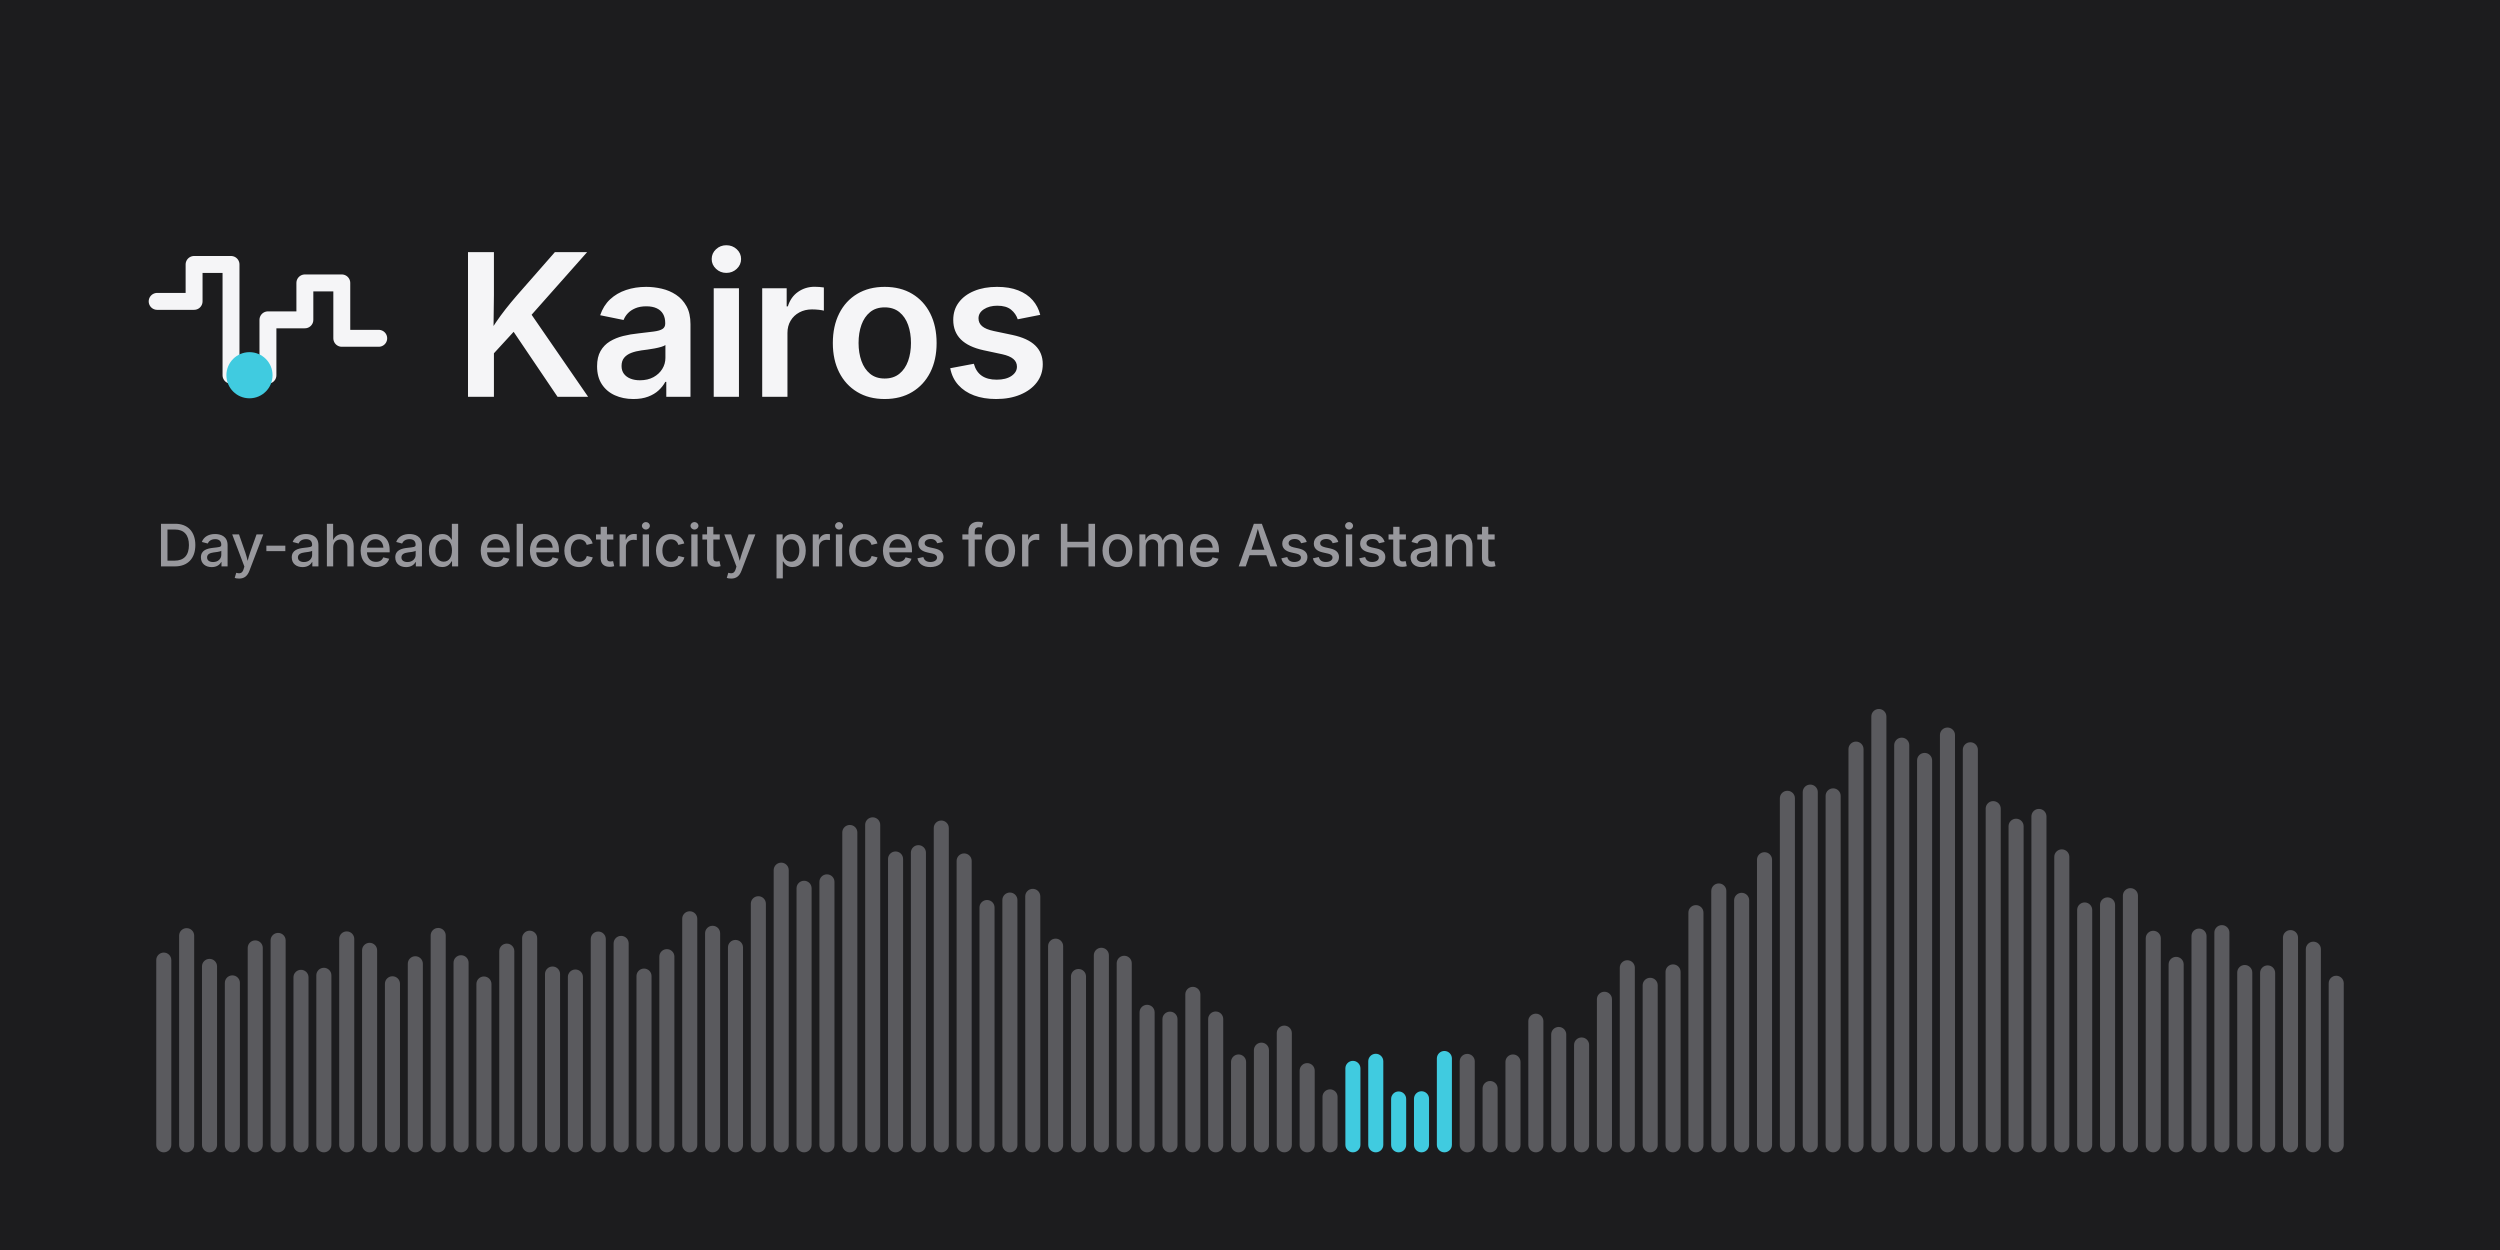
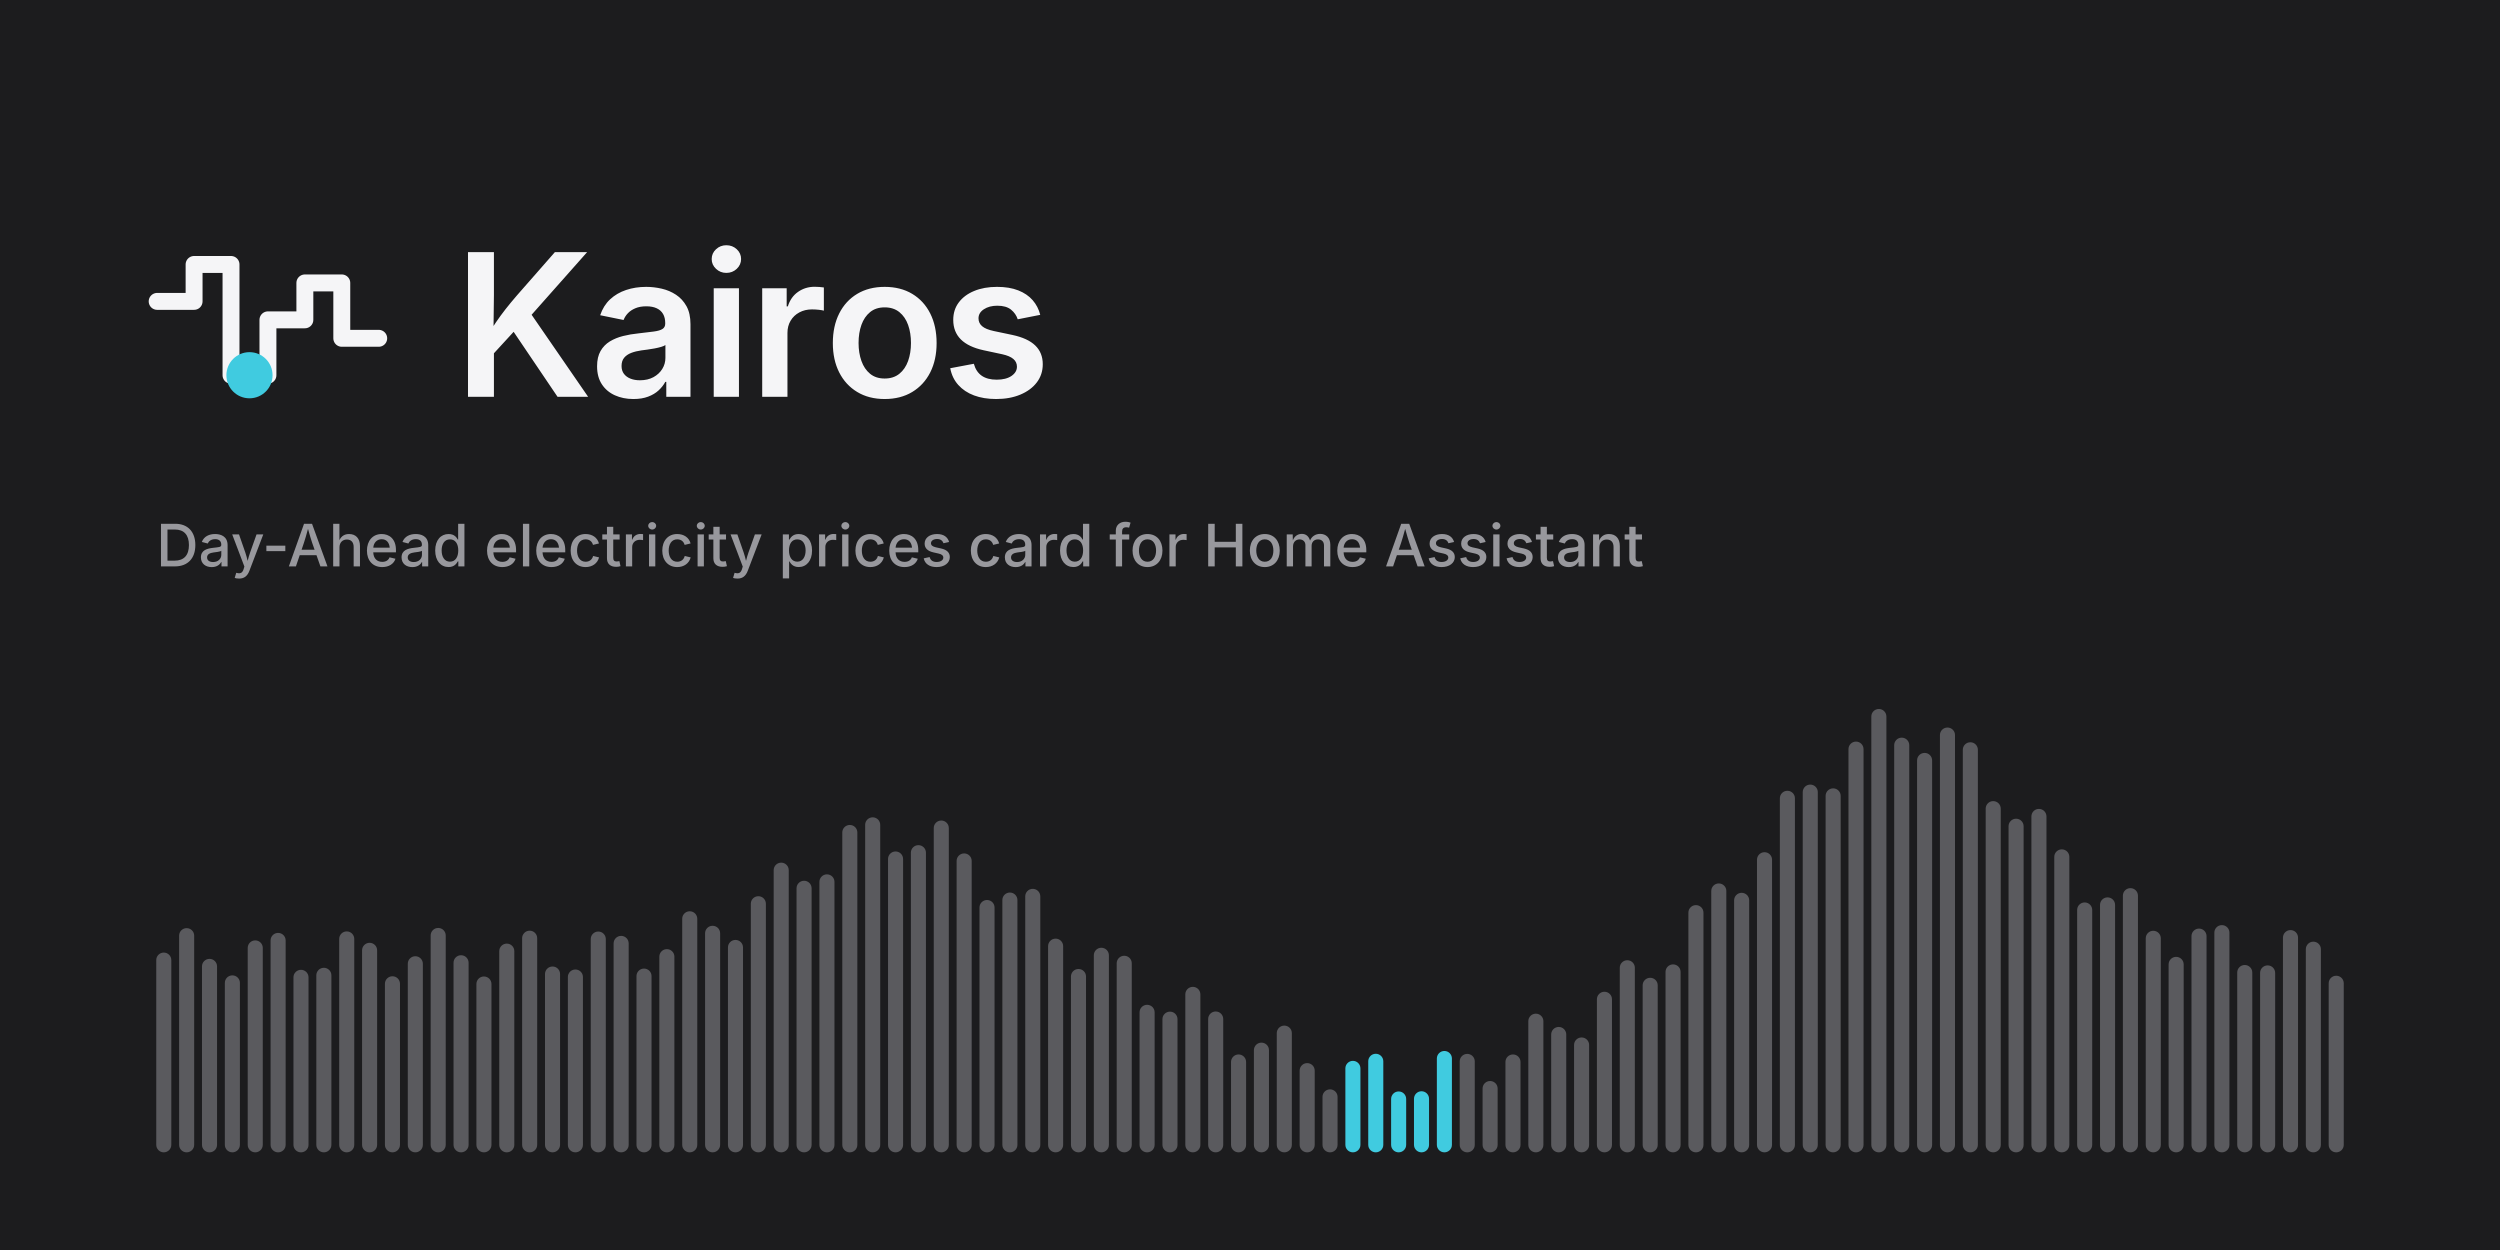
<svg xmlns="http://www.w3.org/2000/svg" viewBox="0 0 1280 640" width="1280" height="640" role="img" aria-labelledby="t">
  <rect width="1280" height="640" fill="#1C1C1E" />
  <svg x="47" y="100" width="520" height="132.1" viewBox="0 0 429 109">
    <g transform="translate(-24.42 -33.19) scale(1.3)">
      <path d="M40 60 H52 V48 H64 V84 H76 V66 H88 V54 H100 V72 H112" fill="none" stroke="#F5F5F7" stroke-width="5.5" stroke-linecap="round" stroke-linejoin="round" />
      <circle cx="70" cy="84" r="7.5" fill="#40CBE0" />
    </g>
    <path d="M158.90 85.11V24.00H169.85V42.13L169.69 55.21Q170.18 54.43 170.71 53.65Q172.60 50.87 174.75 48.12Q176.91 45.37 179.57 42.29L195.61 24.00H209.23L185.77 50.46L209.64 85.11H196.72L178.18 57.67L169.85 66.74V85.11Z M228.77 86.06Q224.42 86.06 220.94 84.48Q217.45 82.90 215.44 79.82Q213.43 76.75 213.43 72.23Q213.43 68.34 214.89 65.79Q216.34 63.25 218.82 61.73Q221.30 60.22 224.42 59.44Q227.54 58.66 230.90 58.33Q234.88 57.88 237.38 57.55Q239.88 57.22 241.05 56.48Q242.22 55.75 242.22 54.19V53.98Q242.22 51.73 241.32 50.15Q240.42 48.57 238.63 47.73Q236.85 46.89 234.22 46.89Q231.56 46.89 229.61 47.71Q227.66 48.53 226.43 49.84Q225.20 51.15 224.63 52.67L214.74 50.66Q216.10 46.60 218.93 43.95Q221.76 41.31 225.67 40.00Q229.59 38.68 234.18 38.68Q237.42 38.68 240.73 39.44Q244.03 40.20 246.78 42.01Q249.52 43.81 251.21 46.85Q252.89 49.88 252.89 54.47V85.11H242.67V78.80H242.26Q241.24 80.72 239.45 82.39Q237.67 84.05 235.02 85.05Q232.38 86.06 228.77 86.06ZM231.52 78.14Q234.84 78.14 237.24 76.83Q239.64 75.52 240.97 73.36Q242.30 71.21 242.30 68.67V63.25Q241.77 63.66 240.52 64.03Q239.27 64.40 237.73 64.69Q236.19 64.97 234.70 65.18Q233.20 65.38 232.17 65.51Q229.79 65.84 227.87 66.57Q225.94 67.31 224.85 68.65Q223.77 69.98 223.77 72.11Q223.77 74.08 224.77 75.41Q225.78 76.75 227.52 77.44Q229.26 78.14 231.52 78.14Z M262.71 85.11V39.26H273.37V85.11ZM268.04 32.78Q265.50 32.78 263.67 31.05Q261.85 29.33 261.85 26.95Q261.85 24.49 263.67 22.79Q265.50 21.09 268.04 21.09Q270.62 21.09 272.45 22.79Q274.27 24.49 274.27 26.91Q274.27 29.33 272.45 31.05Q270.62 32.78 268.04 32.78Z M283.19 85.11V39.26H293.53V46.93H294.02Q295.25 42.95 298.33 40.80Q301.40 38.64 305.34 38.64Q306.24 38.64 307.35 38.72Q308.46 38.81 309.24 38.93V48.73Q308.58 48.53 307.10 48.36Q305.63 48.20 304.19 48.20Q301.24 48.20 298.88 49.47Q296.52 50.74 295.19 52.98Q293.86 55.21 293.86 58.12V85.11Z M334.93 86.06Q328.24 86.06 323.32 83.08Q318.40 80.11 315.71 74.80Q313.03 69.49 313.03 62.43Q313.03 55.29 315.71 49.94Q318.40 44.59 323.32 41.64Q328.24 38.68 334.93 38.68Q341.66 38.68 346.58 41.64Q351.50 44.59 354.19 49.94Q356.87 55.29 356.87 62.43Q356.87 69.49 354.19 74.80Q351.50 80.11 346.58 83.08Q341.66 86.06 334.93 86.06ZM334.93 77.40Q338.66 77.40 341.14 75.39Q343.62 73.38 344.83 69.98Q346.04 66.57 346.04 62.39Q346.04 58.17 344.83 54.76Q343.62 51.36 341.14 49.35Q338.66 47.34 334.93 47.34Q331.20 47.34 328.76 49.35Q326.32 51.36 325.11 54.74Q323.90 58.12 323.90 62.39Q323.90 66.57 325.11 69.98Q326.32 73.38 328.76 75.39Q331.20 77.40 334.93 77.40Z M382.03 86.06Q376.74 86.06 372.68 84.54Q368.62 83.02 366.02 80.11Q363.41 77.20 362.63 73.05L372.60 71.17Q373.54 74.57 375.94 76.23Q378.34 77.89 382.24 77.89Q386.18 77.89 388.49 76.32Q390.81 74.74 390.81 72.40Q390.81 70.43 389.29 69.14Q387.78 67.85 384.62 67.15L376.78 65.47Q370.30 64.07 367.10 60.87Q363.90 57.67 363.90 52.63Q363.90 48.36 366.24 45.25Q368.58 42.13 372.74 40.41Q376.91 38.68 382.40 38.68Q387.61 38.68 391.36 40.16Q395.12 41.64 397.43 44.28Q399.75 46.93 400.65 50.50L391.14 52.38Q390.36 49.96 388.31 48.30Q386.26 46.64 382.53 46.64Q379.12 46.64 376.84 48.14Q374.57 49.63 374.57 51.97Q374.57 53.98 376.09 55.29Q377.60 56.61 381.09 57.35L388.88 58.99Q395.40 60.38 398.56 63.46Q401.72 66.53 401.72 71.37Q401.72 75.72 399.22 79.02Q396.72 82.32 392.27 84.19Q387.82 86.06 382.03 86.06Z" fill="#F5F5F7" />
  </svg>
-   <text x="80" y="290" font-family="Inter, -apple-system, 'SF Pro Display', system-ui, 'Segoe UI', sans-serif" font-size="30" font-weight="500" fill="#98989D">Day-ahead electricity prices for Home Assistant</text>
+   <text x="80" y="290" font-family="Inter, -apple-system, 'SF Pro Display', system-ui, 'Segoe UI', sans-serif" font-size="30" font-weight="500" fill="#98989D">Day-Ahead electricity prices card for Home Assistant</text>
  <rect x="80.00" y="487.72" width="7.71" height="102.28" rx="3.85" fill="#98989D" opacity="0.5" />
  <rect x="91.71" y="475.21" width="7.71" height="114.79" rx="3.85" fill="#98989D" opacity="0.5" />
  <rect x="103.42" y="490.94" width="7.71" height="99.06" rx="3.85" fill="#98989D" opacity="0.5" />
  <rect x="115.12" y="499.39" width="7.71" height="90.61" rx="3.85" fill="#98989D" opacity="0.5" />
  <rect x="126.83" y="481.48" width="7.71" height="108.52" rx="3.85" fill="#98989D" opacity="0.5" />
  <rect x="138.54" y="477.65" width="7.71" height="112.35" rx="3.85" fill="#98989D" opacity="0.5" />
  <rect x="150.25" y="496.55" width="7.71" height="93.45" rx="3.85" fill="#98989D" opacity="0.5" />
  <rect x="161.96" y="495.51" width="7.71" height="94.49" rx="3.85" fill="#98989D" opacity="0.5" />
  <rect x="173.67" y="476.88" width="7.71" height="113.12" rx="3.85" fill="#98989D" opacity="0.5" />
  <rect x="185.38" y="482.72" width="7.71" height="107.28" rx="3.85" fill="#98989D" opacity="0.5" />
  <rect x="197.08" y="499.85" width="7.71" height="90.15" rx="3.85" fill="#98989D" opacity="0.5" />
  <rect x="208.79" y="489.59" width="7.71" height="100.41" rx="3.85" fill="#98989D" opacity="0.5" />
  <rect x="220.50" y="475.11" width="7.71" height="114.89" rx="3.85" fill="#98989D" opacity="0.5" />
  <rect x="232.21" y="489.08" width="7.71" height="100.92" rx="3.85" fill="#98989D" opacity="0.5" />
  <rect x="243.92" y="499.96" width="7.71" height="90.04" rx="3.85" fill="#98989D" opacity="0.5" />
  <rect x="255.62" y="483.13" width="7.71" height="106.87" rx="3.85" fill="#98989D" opacity="0.5" />
  <rect x="267.33" y="476.51" width="7.71" height="113.49" rx="3.85" fill="#98989D" opacity="0.5" />
  <rect x="279.04" y="494.85" width="7.71" height="95.15" rx="3.85" fill="#98989D" opacity="0.5" />
  <rect x="290.75" y="496.38" width="7.71" height="93.62" rx="3.85" fill="#98989D" opacity="0.5" />
  <rect x="302.46" y="476.95" width="7.71" height="113.05" rx="3.85" fill="#98989D" opacity="0.5" />
  <rect x="314.17" y="479.17" width="7.71" height="110.83" rx="3.85" fill="#98989D" opacity="0.5" />
  <rect x="325.88" y="495.91" width="7.71" height="94.09" rx="3.85" fill="#98989D" opacity="0.5" />
  <rect x="337.58" y="485.96" width="7.71" height="104.04" rx="3.85" fill="#98989D" opacity="0.5" />
  <rect x="349.29" y="466.57" width="7.71" height="123.43" rx="3.85" fill="#98989D" opacity="0.5" />
  <rect x="361.00" y="474.00" width="7.71" height="116.00" rx="3.85" fill="#98989D" opacity="0.5" />
  <rect x="372.71" y="481.24" width="7.71" height="108.76" rx="3.85" fill="#98989D" opacity="0.5" />
  <rect x="384.42" y="458.86" width="7.71" height="131.14" rx="3.85" fill="#98989D" opacity="0.5" />
  <rect x="396.12" y="441.68" width="7.71" height="148.32" rx="3.85" fill="#98989D" opacity="0.5" />
  <rect x="407.83" y="450.95" width="7.71" height="139.05" rx="3.85" fill="#98989D" opacity="0.5" />
  <rect x="419.54" y="447.67" width="7.71" height="142.33" rx="3.85" fill="#98989D" opacity="0.5" />
  <rect x="431.25" y="422.38" width="7.71" height="167.62" rx="3.85" fill="#98989D" opacity="0.5" />
  <rect x="442.96" y="418.47" width="7.71" height="171.53" rx="3.85" fill="#98989D" opacity="0.5" />
  <rect x="454.67" y="435.95" width="7.71" height="154.05" rx="3.85" fill="#98989D" opacity="0.5" />
  <rect x="466.37" y="432.72" width="7.71" height="157.28" rx="3.85" fill="#98989D" opacity="0.5" />
  <rect x="478.08" y="420.11" width="7.71" height="169.89" rx="3.85" fill="#98989D" opacity="0.5" />
  <rect x="489.79" y="436.95" width="7.71" height="153.05" rx="3.85" fill="#98989D" opacity="0.5" />
  <rect x="501.50" y="460.80" width="7.71" height="129.20" rx="3.85" fill="#98989D" opacity="0.5" />
  <rect x="513.21" y="456.98" width="7.71" height="133.02" rx="3.85" fill="#98989D" opacity="0.5" />
  <rect x="524.92" y="455.09" width="7.71" height="134.91" rx="3.85" fill="#98989D" opacity="0.5" />
  <rect x="536.62" y="480.58" width="7.71" height="109.42" rx="3.85" fill="#98989D" opacity="0.5" />
  <rect x="548.33" y="496.12" width="7.71" height="93.88" rx="3.85" fill="#98989D" opacity="0.5" />
  <rect x="560.04" y="485.25" width="7.71" height="104.75" rx="3.85" fill="#98989D" opacity="0.5" />
  <rect x="571.75" y="489.35" width="7.71" height="100.65" rx="3.85" fill="#98989D" opacity="0.5" />
  <rect x="583.46" y="514.46" width="7.71" height="75.54" rx="3.85" fill="#98989D" opacity="0.5" />
  <rect x="595.17" y="517.96" width="7.71" height="72.04" rx="3.85" fill="#98989D" opacity="0.5" />
  <rect x="606.88" y="505.27" width="7.71" height="84.73" rx="3.85" fill="#98989D" opacity="0.5" />
  <rect x="618.58" y="517.88" width="7.71" height="72.12" rx="3.85" fill="#98989D" opacity="0.5" />
  <rect x="630.29" y="539.88" width="7.71" height="50.12" rx="3.85" fill="#98989D" opacity="0.5" />
  <rect x="642.00" y="533.83" width="7.71" height="56.17" rx="3.85" fill="#98989D" opacity="0.5" />
  <rect x="653.71" y="525.11" width="7.71" height="64.89" rx="3.85" fill="#98989D" opacity="0.5" />
  <rect x="665.42" y="544.31" width="7.71" height="45.69" rx="3.85" fill="#98989D" opacity="0.5" />
  <rect x="677.12" y="557.75" width="7.71" height="32.25" rx="3.85" fill="#98989D" opacity="0.5" />
  <rect x="688.83" y="543.16" width="7.71" height="46.84" rx="3.85" fill="#40CBE0" opacity="1" />
  <rect x="700.54" y="539.53" width="7.71" height="50.47" rx="3.85" fill="#40CBE0" opacity="1" />
  <rect x="712.25" y="558.82" width="7.71" height="31.18" rx="3.85" fill="#40CBE0" opacity="1" />
  <rect x="723.96" y="558.72" width="7.71" height="31.28" rx="3.85" fill="#40CBE0" opacity="1" />
  <rect x="735.67" y="538.10" width="7.71" height="51.90" rx="3.85" fill="#40CBE0" opacity="1" />
  <rect x="747.37" y="539.59" width="7.71" height="50.41" rx="3.85" fill="#98989D" opacity="0.5" />
  <rect x="759.08" y="553.48" width="7.71" height="36.52" rx="3.85" fill="#98989D" opacity="0.5" />
  <rect x="770.79" y="539.88" width="7.71" height="50.12" rx="3.85" fill="#98989D" opacity="0.5" />
  <rect x="782.50" y="519.00" width="7.71" height="71.00" rx="3.85" fill="#98989D" opacity="0.5" />
  <rect x="794.21" y="525.80" width="7.71" height="64.20" rx="3.85" fill="#98989D" opacity="0.5" />
  <rect x="805.92" y="531.18" width="7.71" height="58.82" rx="3.85" fill="#98989D" opacity="0.5" />
  <rect x="817.62" y="507.78" width="7.71" height="82.22" rx="3.85" fill="#98989D" opacity="0.5" />
  <rect x="829.33" y="491.64" width="7.71" height="98.36" rx="3.85" fill="#98989D" opacity="0.5" />
  <rect x="841.04" y="500.63" width="7.71" height="89.37" rx="3.85" fill="#98989D" opacity="0.5" />
  <rect x="852.75" y="493.77" width="7.71" height="96.23" rx="3.85" fill="#98989D" opacity="0.5" />
  <rect x="864.46" y="463.42" width="7.71" height="126.58" rx="3.85" fill="#98989D" opacity="0.5" />
  <rect x="876.17" y="452.32" width="7.71" height="137.68" rx="3.85" fill="#98989D" opacity="0.5" />
  <rect x="887.87" y="457.12" width="7.71" height="132.88" rx="3.85" fill="#98989D" opacity="0.5" />
  <rect x="899.58" y="436.33" width="7.71" height="153.67" rx="3.85" fill="#98989D" opacity="0.5" />
  <rect x="911.29" y="404.88" width="7.71" height="185.12" rx="3.85" fill="#98989D" opacity="0.5" />
  <rect x="923.00" y="401.71" width="7.71" height="188.29" rx="3.85" fill="#98989D" opacity="0.5" />
  <rect x="934.71" y="403.64" width="7.71" height="186.36" rx="3.85" fill="#98989D" opacity="0.5" />
  <rect x="946.42" y="379.70" width="7.71" height="210.30" rx="3.85" fill="#98989D" opacity="0.5" />
  <rect x="958.12" y="363.00" width="7.71" height="227.00" rx="3.85" fill="#98989D" opacity="0.5" />
  <rect x="969.83" y="377.68" width="7.71" height="212.32" rx="3.85" fill="#98989D" opacity="0.5" />
  <rect x="981.54" y="385.49" width="7.71" height="204.51" rx="3.85" fill="#98989D" opacity="0.5" />
  <rect x="993.25" y="372.50" width="7.71" height="217.50" rx="3.85" fill="#98989D" opacity="0.5" />
  <rect x="1004.96" y="380.04" width="7.71" height="209.96" rx="3.85" fill="#98989D" opacity="0.5" />
  <rect x="1016.67" y="410.17" width="7.71" height="179.83" rx="3.85" fill="#98989D" opacity="0.5" />
  <rect x="1028.38" y="419.18" width="7.71" height="170.82" rx="3.85" fill="#98989D" opacity="0.5" />
  <rect x="1040.08" y="414.16" width="7.71" height="175.84" rx="3.85" fill="#98989D" opacity="0.5" />
  <rect x="1051.79" y="434.87" width="7.71" height="155.13" rx="3.85" fill="#98989D" opacity="0.5" />
  <rect x="1063.50" y="462.05" width="7.71" height="127.95" rx="3.85" fill="#98989D" opacity="0.5" />
  <rect x="1075.21" y="459.46" width="7.71" height="130.54" rx="3.85" fill="#98989D" opacity="0.5" />
  <rect x="1086.92" y="454.73" width="7.71" height="135.27" rx="3.85" fill="#98989D" opacity="0.5" />
  <rect x="1098.62" y="476.56" width="7.71" height="113.44" rx="3.85" fill="#98989D" opacity="0.5" />
  <rect x="1110.33" y="489.91" width="7.71" height="100.09" rx="3.85" fill="#98989D" opacity="0.5" />
  <rect x="1122.04" y="475.44" width="7.71" height="114.56" rx="3.85" fill="#98989D" opacity="0.5" />
  <rect x="1133.75" y="473.66" width="7.71" height="116.34" rx="3.85" fill="#98989D" opacity="0.5" />
  <rect x="1145.46" y="494.08" width="7.71" height="95.92" rx="3.85" fill="#98989D" opacity="0.5" />
  <rect x="1157.17" y="494.28" width="7.71" height="95.72" rx="3.85" fill="#98989D" opacity="0.5" />
  <rect x="1168.88" y="476.20" width="7.71" height="113.80" rx="3.85" fill="#98989D" opacity="0.5" />
  <rect x="1180.58" y="482.14" width="7.71" height="107.86" rx="3.85" fill="#98989D" opacity="0.5" />
  <rect x="1192.29" y="499.58" width="7.71" height="90.42" rx="3.85" fill="#98989D" opacity="0.5" />
</svg>
